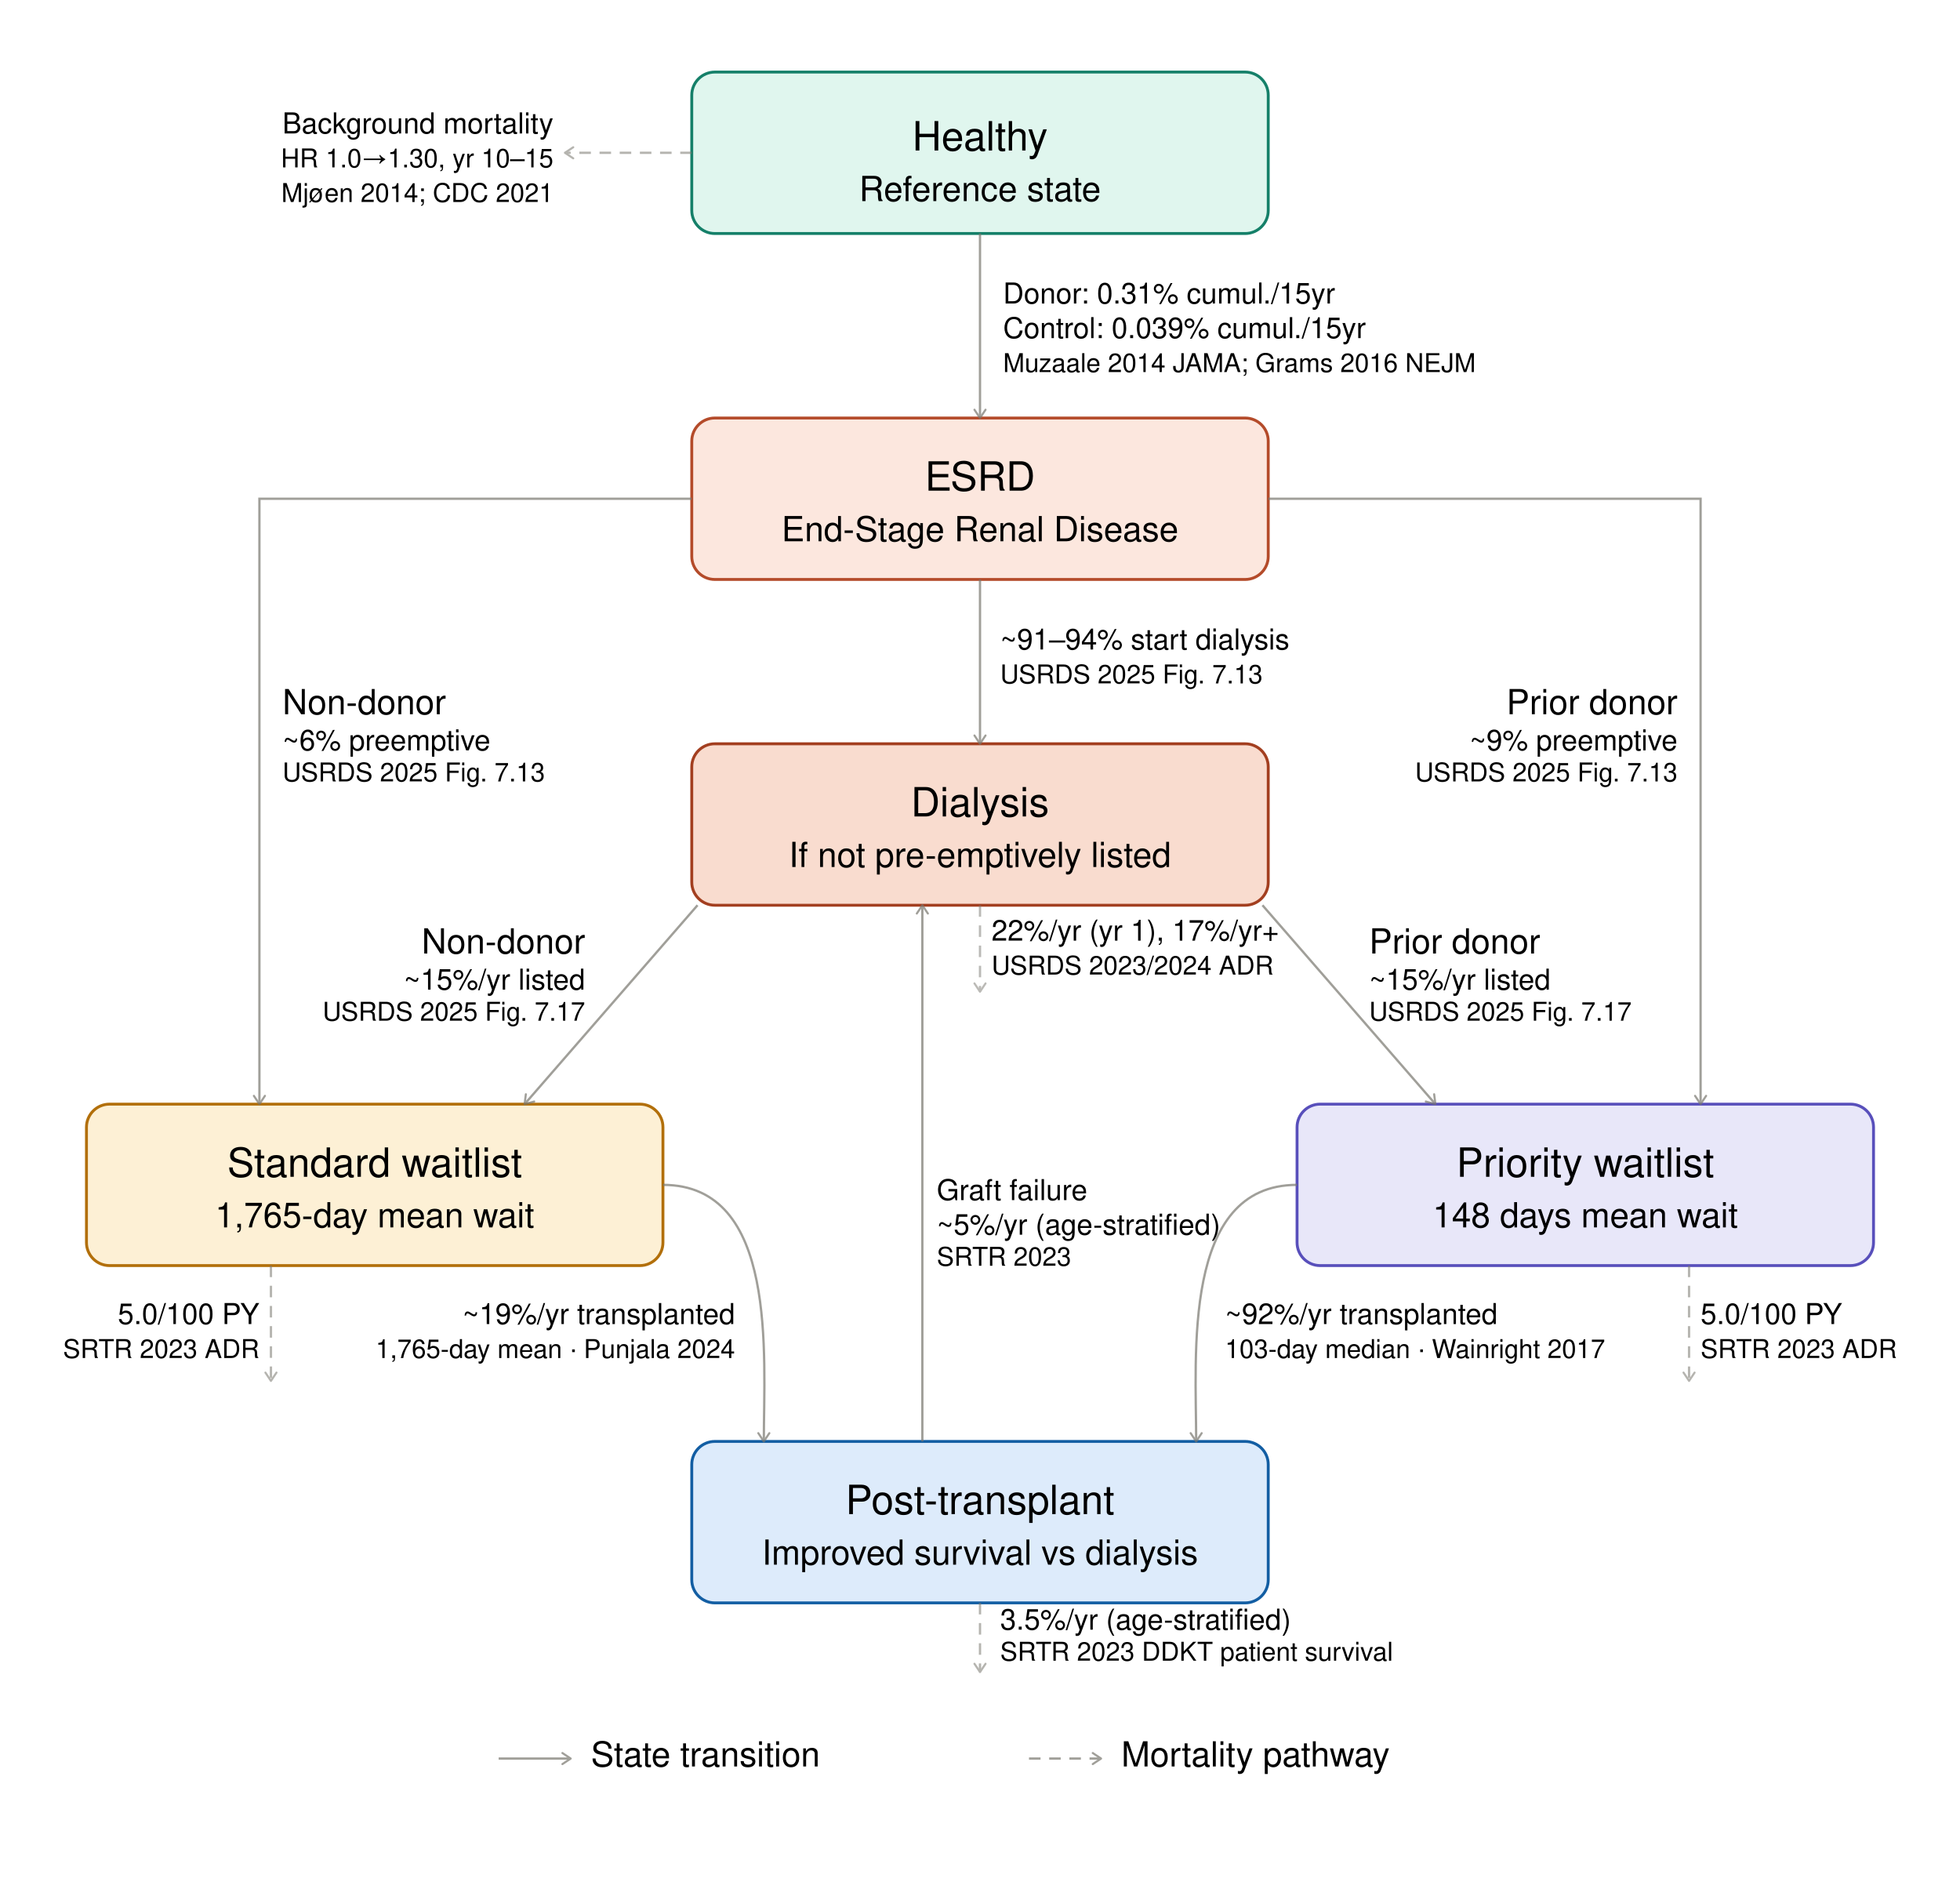
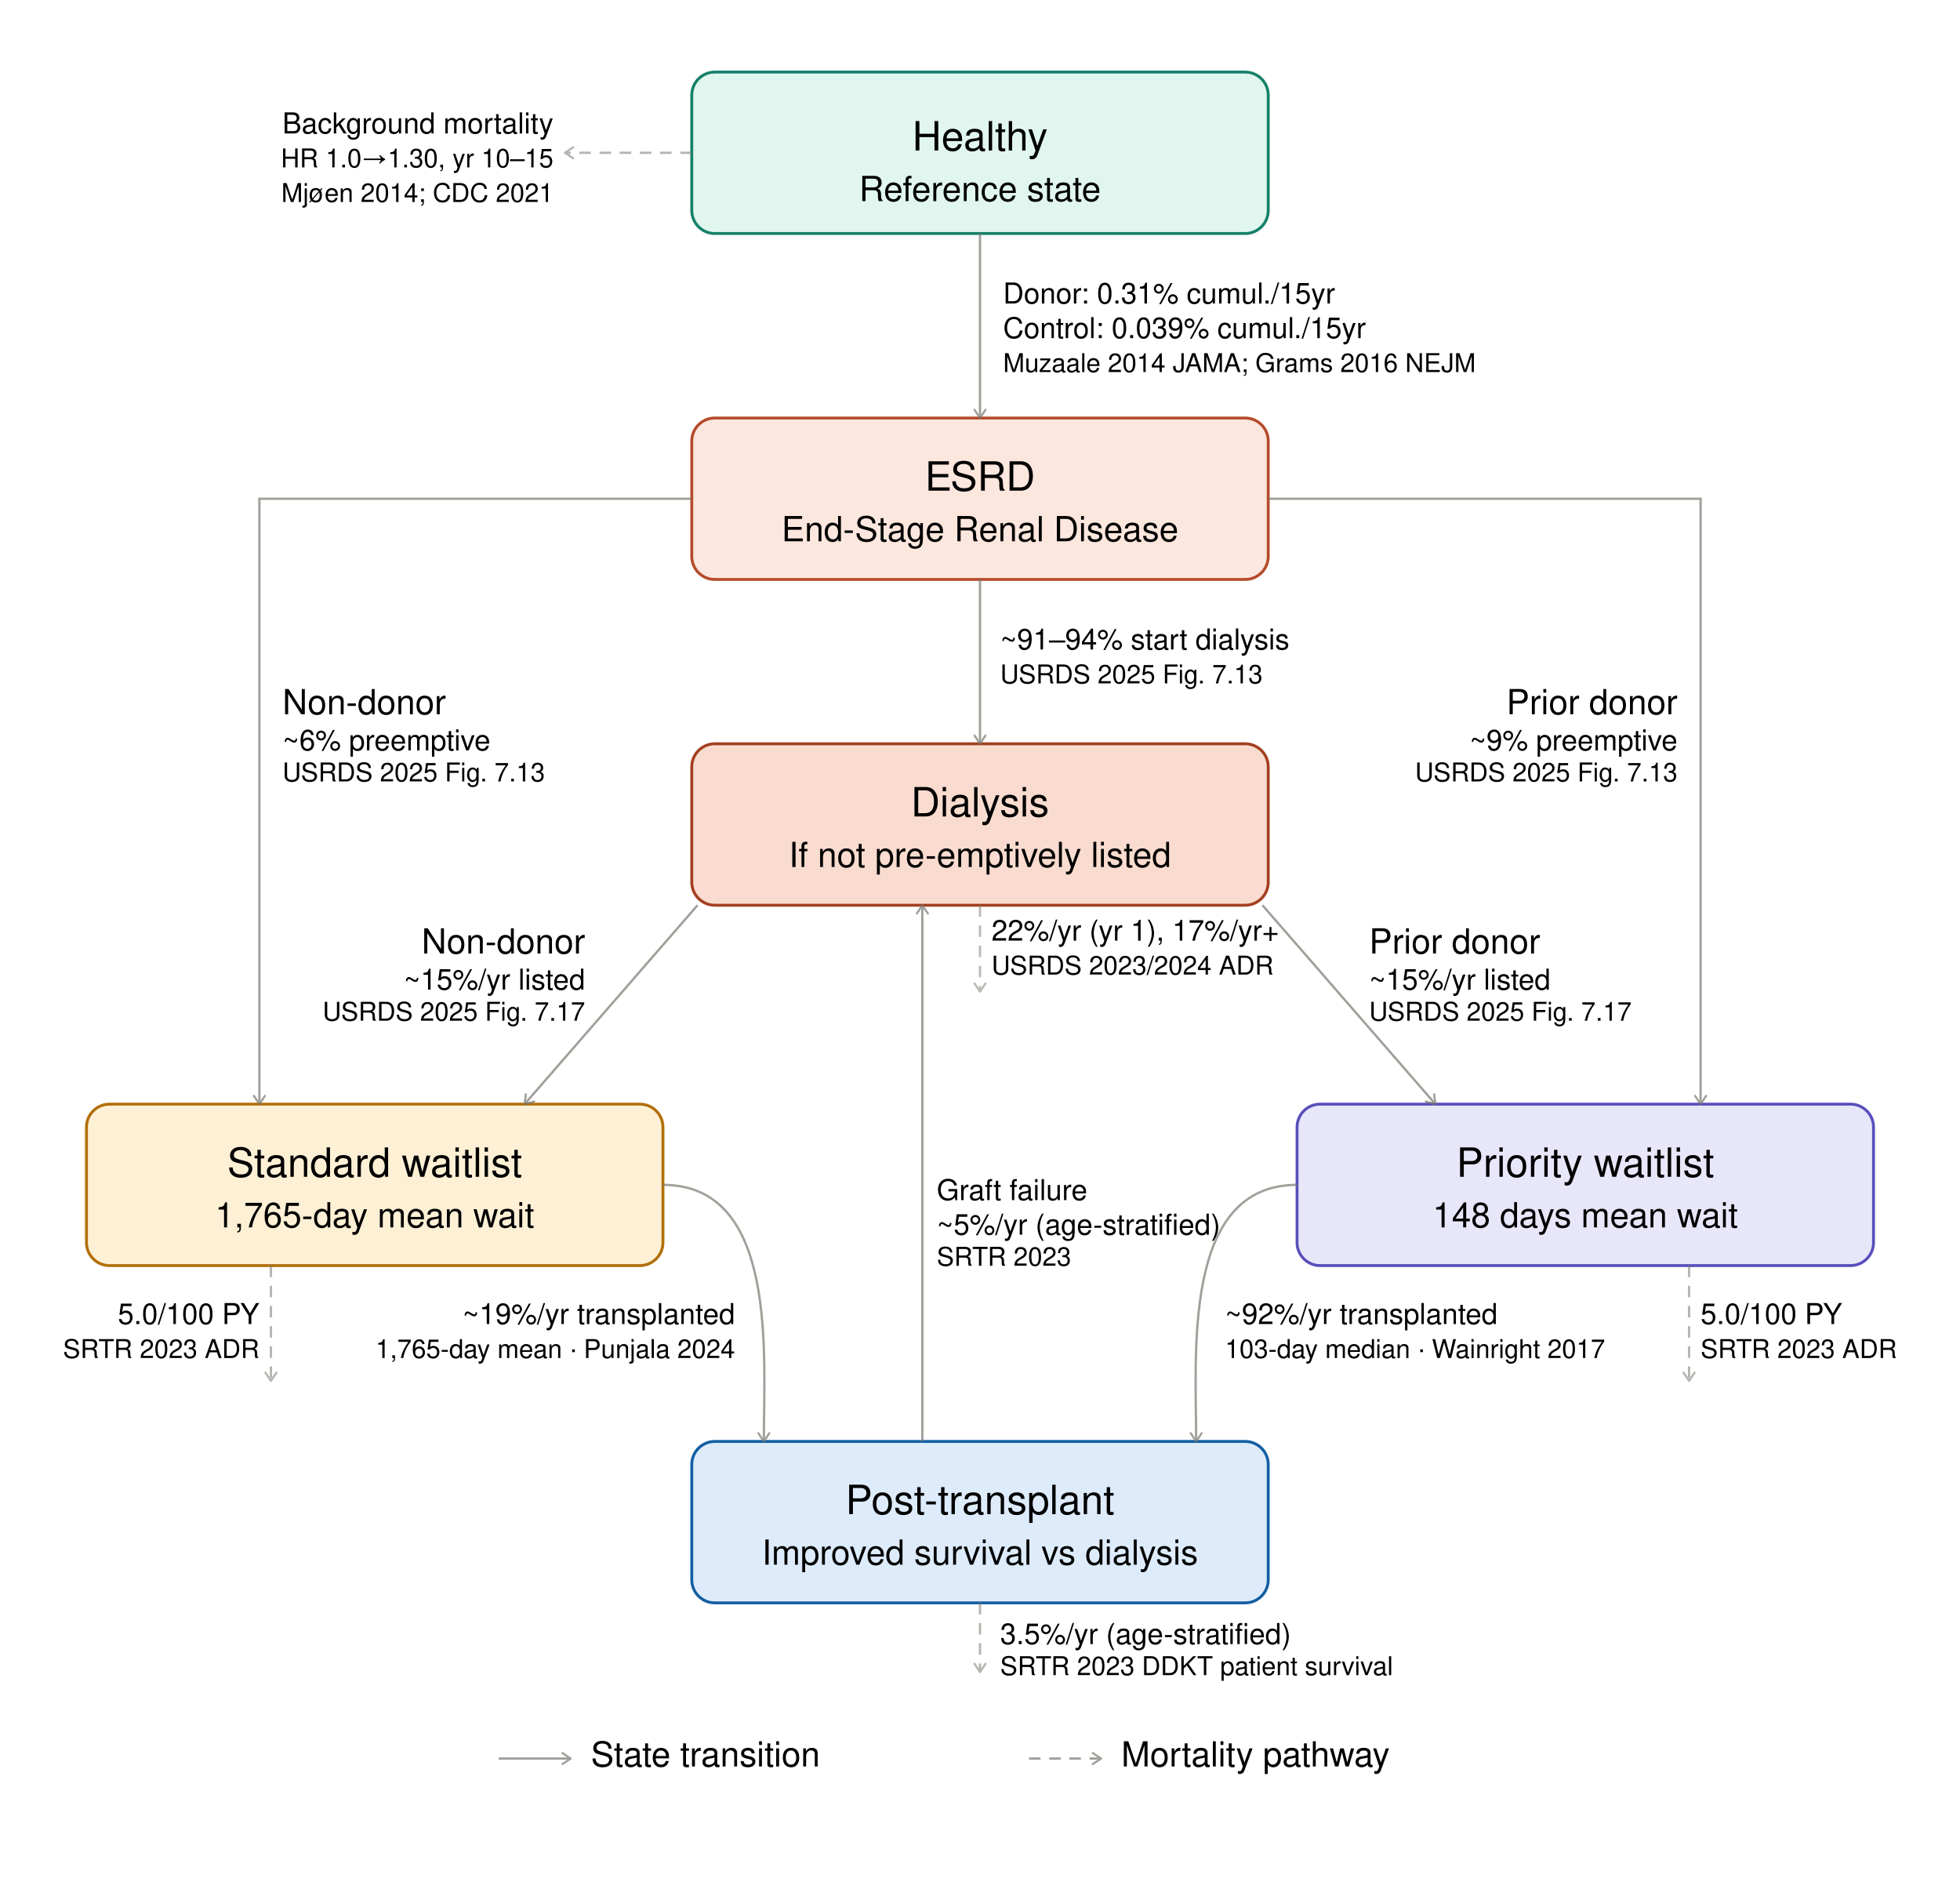
<svg xmlns="http://www.w3.org/2000/svg" width="100%" viewBox="0 -30 680 655" role="img">
  <rect x="-10" y="-40" width="700" height="675" fill="rgb(255,255,255)" />
  <defs>
    <marker id="arrow" viewBox="0 0 10 10" refX="8" refY="5" markerWidth="6" markerHeight="6" orient="auto-start-reverse">
      <path d="M2 1L8 5L2 9" fill="none" stroke="context-stroke" stroke-width="1.5" stroke-linecap="round" stroke-linejoin="round" />
    </marker>
    <style>text { font-family: Helvetica, Arial, sans-serif; }</style>
  </defs>
  <rect x="240" y="-5" width="200" height="56" rx="8" stroke-width="1" style="fill:rgb(224,246,238);stroke:rgb(21,128,105);" />
  <text x="340" y="19" text-anchor="middle" dominant-baseline="central" style="fill:black;font-size:14px;font-weight:500;">Healthy</text>
  <text x="340" y="37" text-anchor="middle" dominant-baseline="central" style="fill:black;font-size:12px;">Reference state</text>
  <rect x="240" y="115" width="200" height="56" rx="8" stroke-width="1" style="fill:rgb(252,231,222);stroke:rgb(180,75,42);" />
  <text x="340" y="137" text-anchor="middle" dominant-baseline="central" style="fill:black;font-size:14px;font-weight:500;">ESRD</text>
  <text x="340" y="155" text-anchor="middle" dominant-baseline="central" style="fill:black;font-size:12px;">End-Stage Renal Disease</text>
  <rect x="240" y="228" width="200" height="56" rx="8" stroke-width="1" style="fill:rgb(249,220,207);stroke:rgb(163,63,32);" />
  <text x="340" y="250" text-anchor="middle" dominant-baseline="central" style="fill:black;font-size:14px;font-weight:500;">Dialysis</text>
  <text x="340" y="268" text-anchor="middle" dominant-baseline="central" style="fill:black;font-size:12px;">If not pre-emptively listed</text>
  <rect x="30" y="353" width="200" height="56" rx="8" stroke-width="1" style="fill:rgb(253,240,213);stroke:rgb(178,111,10);" />
  <text x="130" y="375" text-anchor="middle" dominant-baseline="central" style="fill:black;font-size:14px;font-weight:500;">Standard waitlist</text>
  <text x="130" y="393" text-anchor="middle" dominant-baseline="central" style="fill:black;font-size:12px;">1,765-day mean wait</text>
  <rect x="450" y="353" width="200" height="56" rx="8" stroke-width="1" style="fill:rgb(232,231,249);stroke:rgb(88,79,187);" />
  <text x="550" y="375" text-anchor="middle" dominant-baseline="central" style="fill:black;font-size:14px;font-weight:500;">Priority waitlist</text>
  <text x="550" y="393" text-anchor="middle" dominant-baseline="central" style="fill:black;font-size:12px;">148 days mean wait</text>
  <rect x="240" y="470" width="200" height="56" rx="8" stroke-width="1" style="fill:rgb(221,235,251);stroke:rgb(19,94,163);" />
  <text x="340" y="492" text-anchor="middle" dominant-baseline="central" style="fill:black;font-size:14px;font-weight:500;">Post-transplant</text>
  <text x="340" y="510" text-anchor="middle" dominant-baseline="central" style="fill:black;font-size:12px;">Improved survival vs dialysis</text>
  <path d="M340 51 L340 115" fill="none" stroke="rgb(120,118,110)" stroke-width="0.8" marker-end="url(#arrow)" opacity="0.7" />
  <text x="348" y="73" dominant-baseline="central" style="fill:black;font-size:10px;">Donor: 0.31% cumul./15yr</text>
  <text x="348" y="85" dominant-baseline="central" style="fill:black;font-size:10px;">Control: 0.039% cumul./15yr</text>
  <text x="348" y="97" dominant-baseline="central" style="fill:black;font-size:9px;">Muzaale 2014 JAMA; Grams 2016 NEJM</text>
  <path d="M240 23 L196 23" fill="none" stroke="rgb(120,118,110)" stroke-width="0.8" stroke-dasharray="4 3" marker-end="url(#arrow)" opacity="0.55" />
  <text x="192" y="14" text-anchor="end" dominant-baseline="central" style="fill:black;font-size:10px;">Background mortality</text>
  <text x="192" y="26" text-anchor="end" dominant-baseline="central" style="fill:black;font-size:9px;">HR 1.0→1.30, yr 10–15</text>
  <text x="192" y="38" text-anchor="end" dominant-baseline="central" style="fill:black;font-size:9px;">Mjøen 2014; CDC 2021</text>
  <path d="M340 171 L340 228" fill="none" stroke="rgb(120,118,110)" stroke-width="0.8" marker-end="url(#arrow)" opacity="0.7" />
  <text x="347" y="193" dominant-baseline="central" style="fill:black;font-size:10px;">~91–94% start dialysis</text>
  <text x="347" y="205" dominant-baseline="central" style="fill:black;font-size:9px;">USRDS 2025 Fig. 7.13</text>
  <path d="M240 143 L90 143 L90 353" fill="none" stroke="rgb(120,118,110)" stroke-width="0.8" marker-end="url(#arrow)" opacity="0.7" />
  <text x="98" y="215" dominant-baseline="central" style="fill:black;font-size:12px;">Non-donor</text>
  <text x="98" y="228" dominant-baseline="central" style="fill:black;font-size:10px;">~6% preemptive</text>
  <text x="98" y="239" dominant-baseline="central" style="fill:black;font-size:9px;">USRDS 2025 Fig. 7.13</text>
  <path d="M440 143 L590 143 L590 353" fill="none" stroke="rgb(120,118,110)" stroke-width="0.8" marker-end="url(#arrow)" opacity="0.7" />
  <text x="582" y="215" text-anchor="end" dominant-baseline="central" style="fill:black;font-size:12px;">Prior donor</text>
  <text x="582" y="228" text-anchor="end" dominant-baseline="central" style="fill:black;font-size:10px;">~9% preemptive</text>
  <text x="582" y="239" text-anchor="end" dominant-baseline="central" style="fill:black;font-size:9px;">USRDS 2025 Fig. 7.13</text>
  <path d="M242 284 L182 353" fill="none" stroke="rgb(120,118,110)" stroke-width="0.8" marker-end="url(#arrow)" opacity="0.7" />
  <text x="203" y="298" text-anchor="end" dominant-baseline="central" style="fill:black;font-size:12px;">Non-donor</text>
  <text x="203" y="311" text-anchor="end" dominant-baseline="central" style="fill:black;font-size:10px;">~15%/yr listed</text>
  <text x="203" y="322" text-anchor="end" dominant-baseline="central" style="fill:black;font-size:9px;">USRDS 2025 Fig. 7.17</text>
  <path d="M438 284 L498 353" fill="none" stroke="rgb(120,118,110)" stroke-width="0.8" marker-end="url(#arrow)" opacity="0.7" />
  <text x="475" y="298" dominant-baseline="central" style="fill:black;font-size:12px;">Prior donor</text>
  <text x="475" y="311" dominant-baseline="central" style="fill:black;font-size:10px;">~15%/yr listed</text>
  <text x="475" y="322" dominant-baseline="central" style="fill:black;font-size:9px;">USRDS 2025 Fig. 7.17</text>
  <path d="M340 284 L340 314" fill="none" stroke="rgb(120,118,110)" stroke-width="0.8" stroke-dasharray="4 3" marker-end="url(#arrow)" opacity="0.5" />
  <text x="344" y="294" dominant-baseline="central" style="fill:black;font-size:10px;">22%/yr (yr 1), 17%/yr+</text>
  <text x="344" y="306" dominant-baseline="central" style="fill:black;font-size:9px;">USRDS 2023/2024 ADR</text>
  <path d="M230 381 C270 381 265 440 265 470" fill="none" stroke="rgb(120,118,110)" stroke-width="0.8" marker-end="url(#arrow)" opacity="0.7" />
  <text x="255" y="427" text-anchor="end" dominant-baseline="central" style="fill:black;font-size:10px;">~19%/yr transplanted</text>
  <text x="255" y="439" text-anchor="end" dominant-baseline="central" style="fill:black;font-size:9px;">1,765-day mean · Punjala 2024</text>
  <path d="M450 381 C410 381 415 440 415 470" fill="none" stroke="rgb(120,118,110)" stroke-width="0.8" marker-end="url(#arrow)" opacity="0.7" />
  <text x="425" y="427" dominant-baseline="central" style="fill:black;font-size:10px;">~92%/yr transplanted</text>
  <text x="425" y="439" dominant-baseline="central" style="fill:black;font-size:9px;">103-day median · Wainright 2017</text>
  <path d="M94 409 L94 449" fill="none" stroke="rgb(120,118,110)" stroke-width="0.8" stroke-dasharray="4 3" marker-end="url(#arrow)" opacity="0.55" />
  <text x="90" y="427" text-anchor="end" dominant-baseline="central" style="fill:black;font-size:10px;">5.0/100 PY</text>
  <text x="90" y="439" text-anchor="end" dominant-baseline="central" style="fill:black;font-size:9px;">SRTR 2023 ADR</text>
  <path d="M586 409 L586 449" fill="none" stroke="rgb(120,118,110)" stroke-width="0.8" stroke-dasharray="4 3" marker-end="url(#arrow)" opacity="0.55" />
  <text x="590" y="427" dominant-baseline="central" style="fill:black;font-size:10px;">5.0/100 PY</text>
  <text x="590" y="439" dominant-baseline="central" style="fill:black;font-size:9px;">SRTR 2023 ADR</text>
  <path d="M340 526 L340 550" fill="none" stroke="rgb(120,118,110)" stroke-width="0.8" stroke-dasharray="4 3" marker-end="url(#arrow)" opacity="0.55" />
-   <text x="347" y="533" dominant-baseline="central" style="fill:black;font-size:10px;">3.5%/yr (age-stratified)</text>
-   <text x="347" y="544" dominant-baseline="central" style="fill:black;font-size:9px;">SRTR 2023 DDKT patient survival</text>
+   <text x="347" y="538" dominant-baseline="central" style="fill:black;font-size:10px;">3.5%/yr (age-stratified)</text>
+   <text x="347" y="549" dominant-baseline="central" style="fill:black;font-size:9px;">SRTR 2023 DDKT patient survival</text>
  <path d="M320 470 L320 284" fill="none" stroke="rgb(120,118,110)" stroke-width="0.8" marker-end="url(#arrow)" opacity="0.7" />
  <text x="325" y="384" text-anchor="start" dominant-baseline="central" style="fill:black;font-size:10px;">Graft failure</text>
  <text x="325" y="396" text-anchor="start" dominant-baseline="central" style="fill:black;font-size:10px;">~5%/yr (age-stratified)</text>
  <text x="325" y="407" text-anchor="start" dominant-baseline="central" style="fill:black;font-size:9px;">SRTR 2023</text>
  <line x1="173" y1="580" x2="198" y2="580" stroke="rgb(120,118,110)" stroke-width="0.8" opacity="0.7" marker-end="url(#arrow)" />
  <text x="205" y="580" dominant-baseline="central" style="fill:black;font-size:12px;">State transition</text>
  <line x1="357" y1="580" x2="382" y2="580" stroke="rgb(120,118,110)" stroke-width="0.8" stroke-dasharray="4 3" opacity="0.7" marker-end="url(#arrow)" />
  <text x="389" y="580" dominant-baseline="central" style="fill:black;font-size:12px;">Mortality pathway</text>
</svg>
